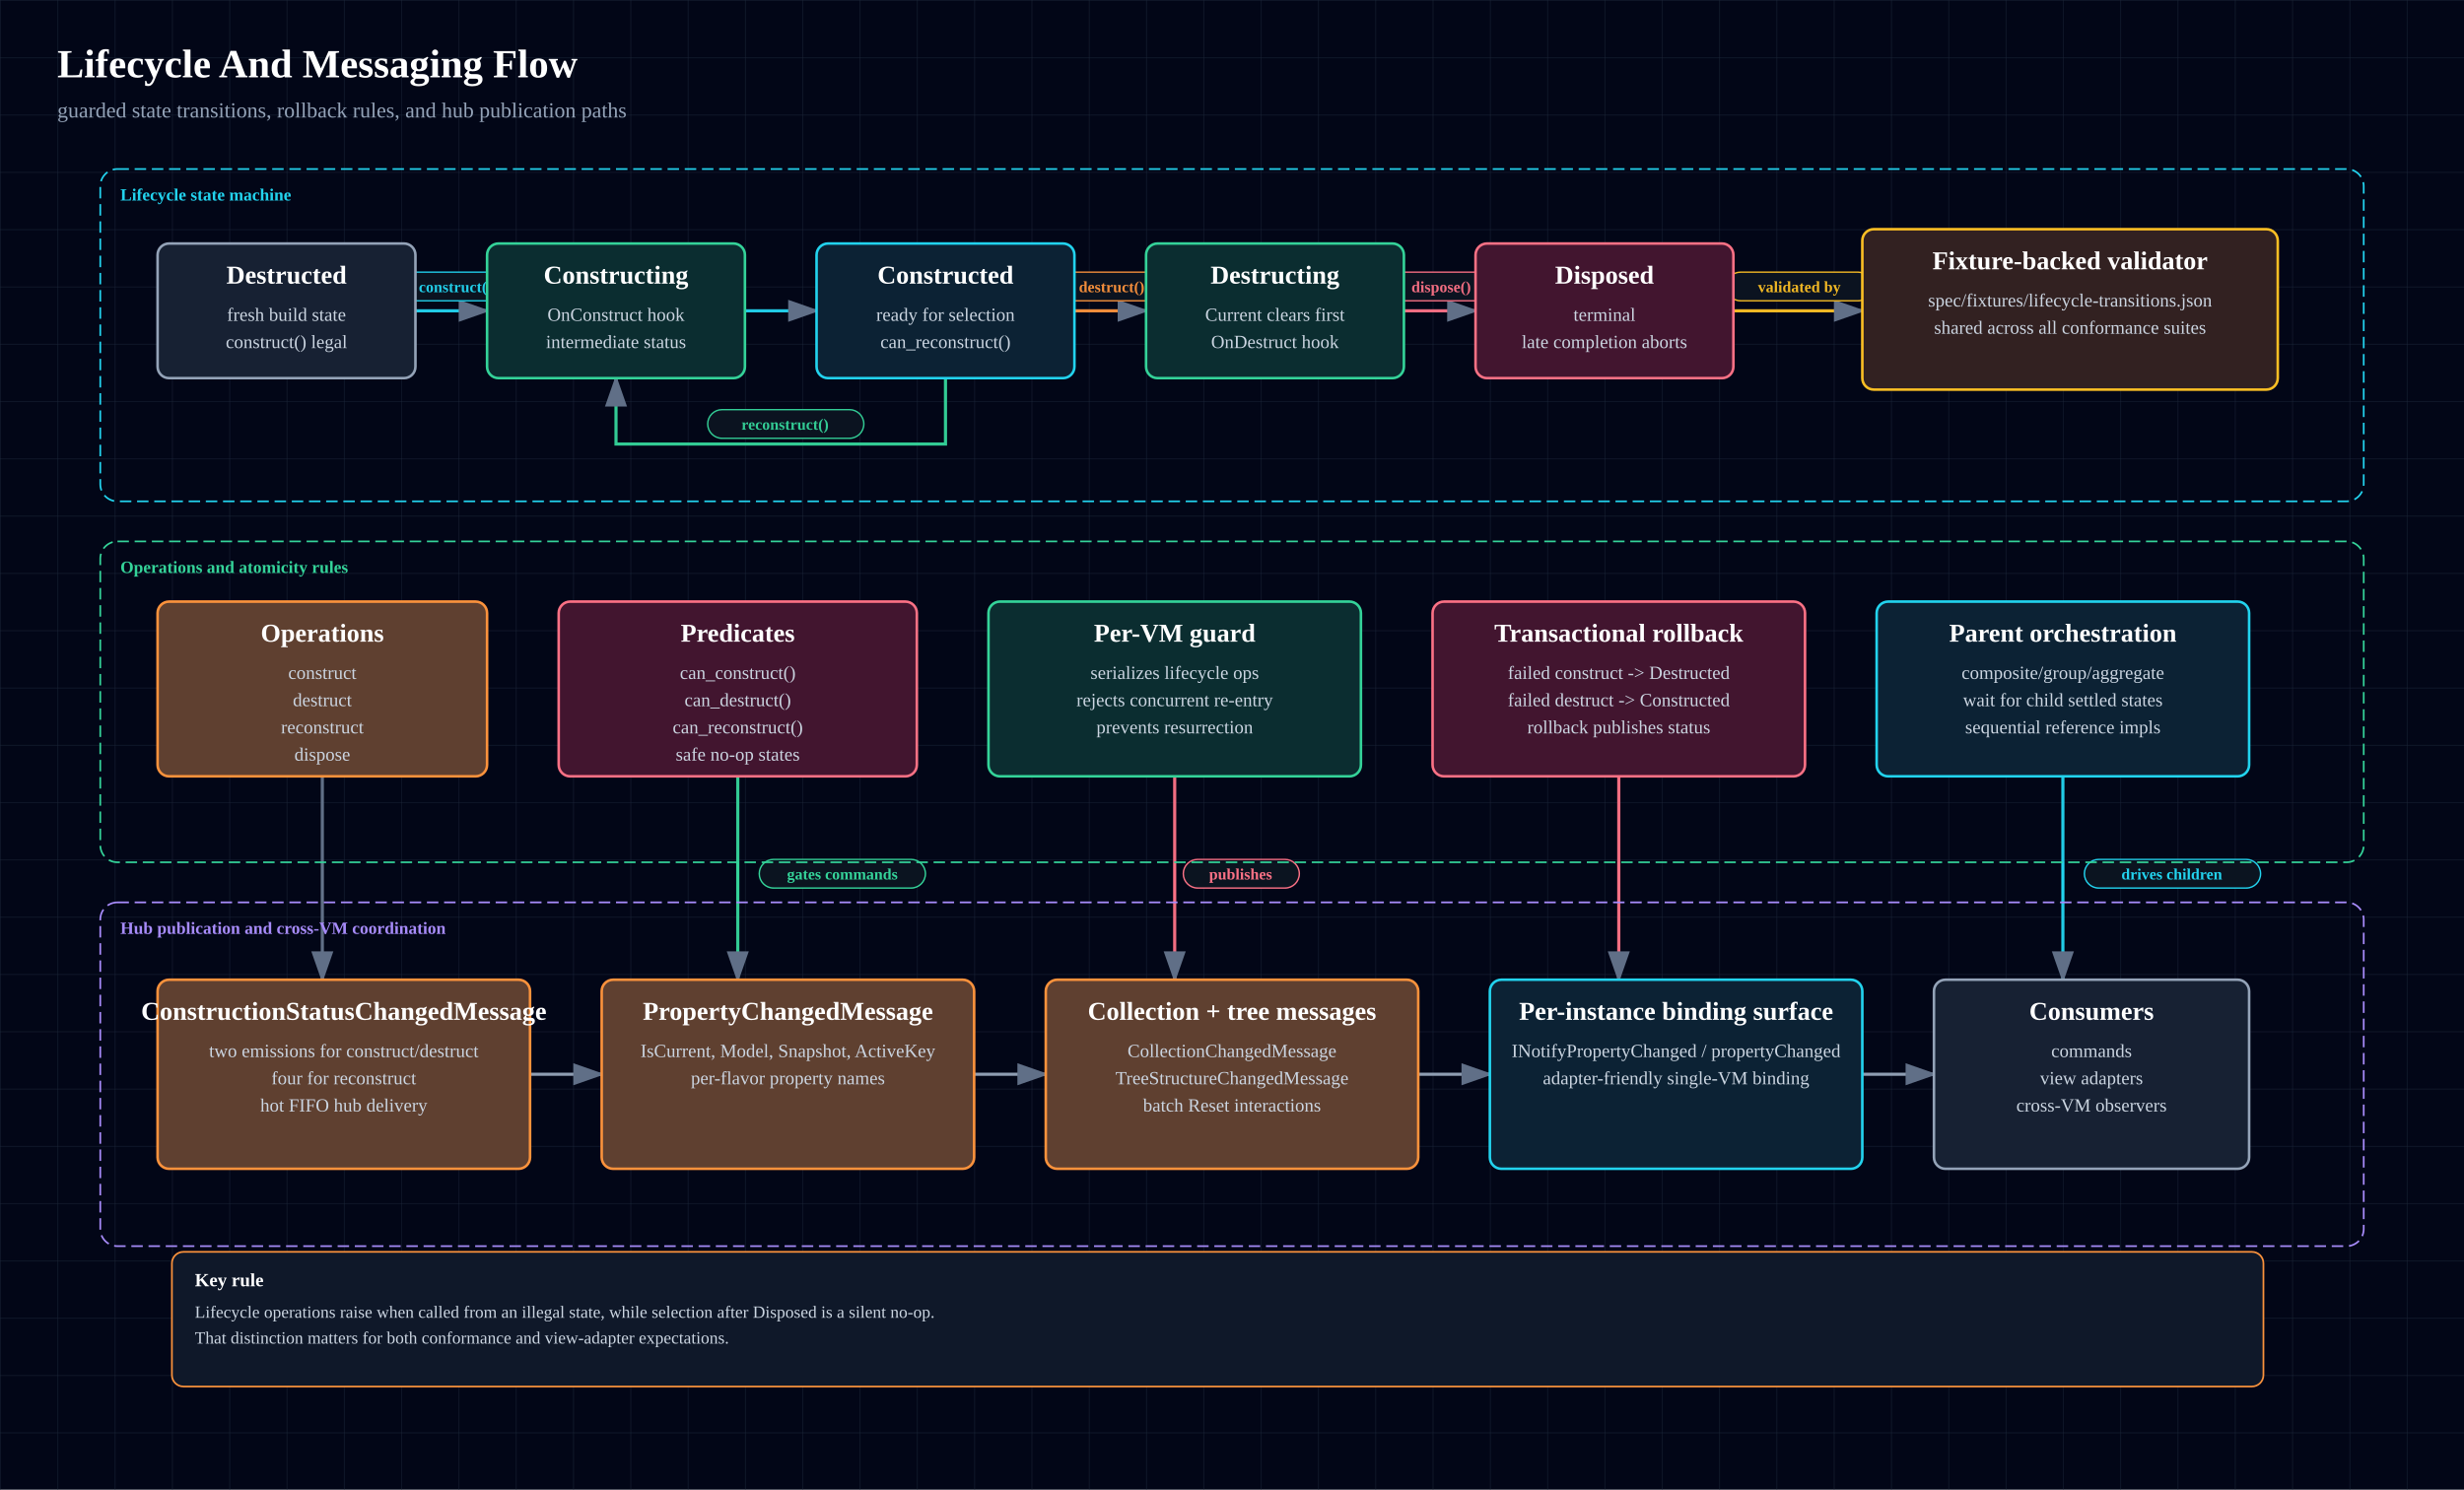
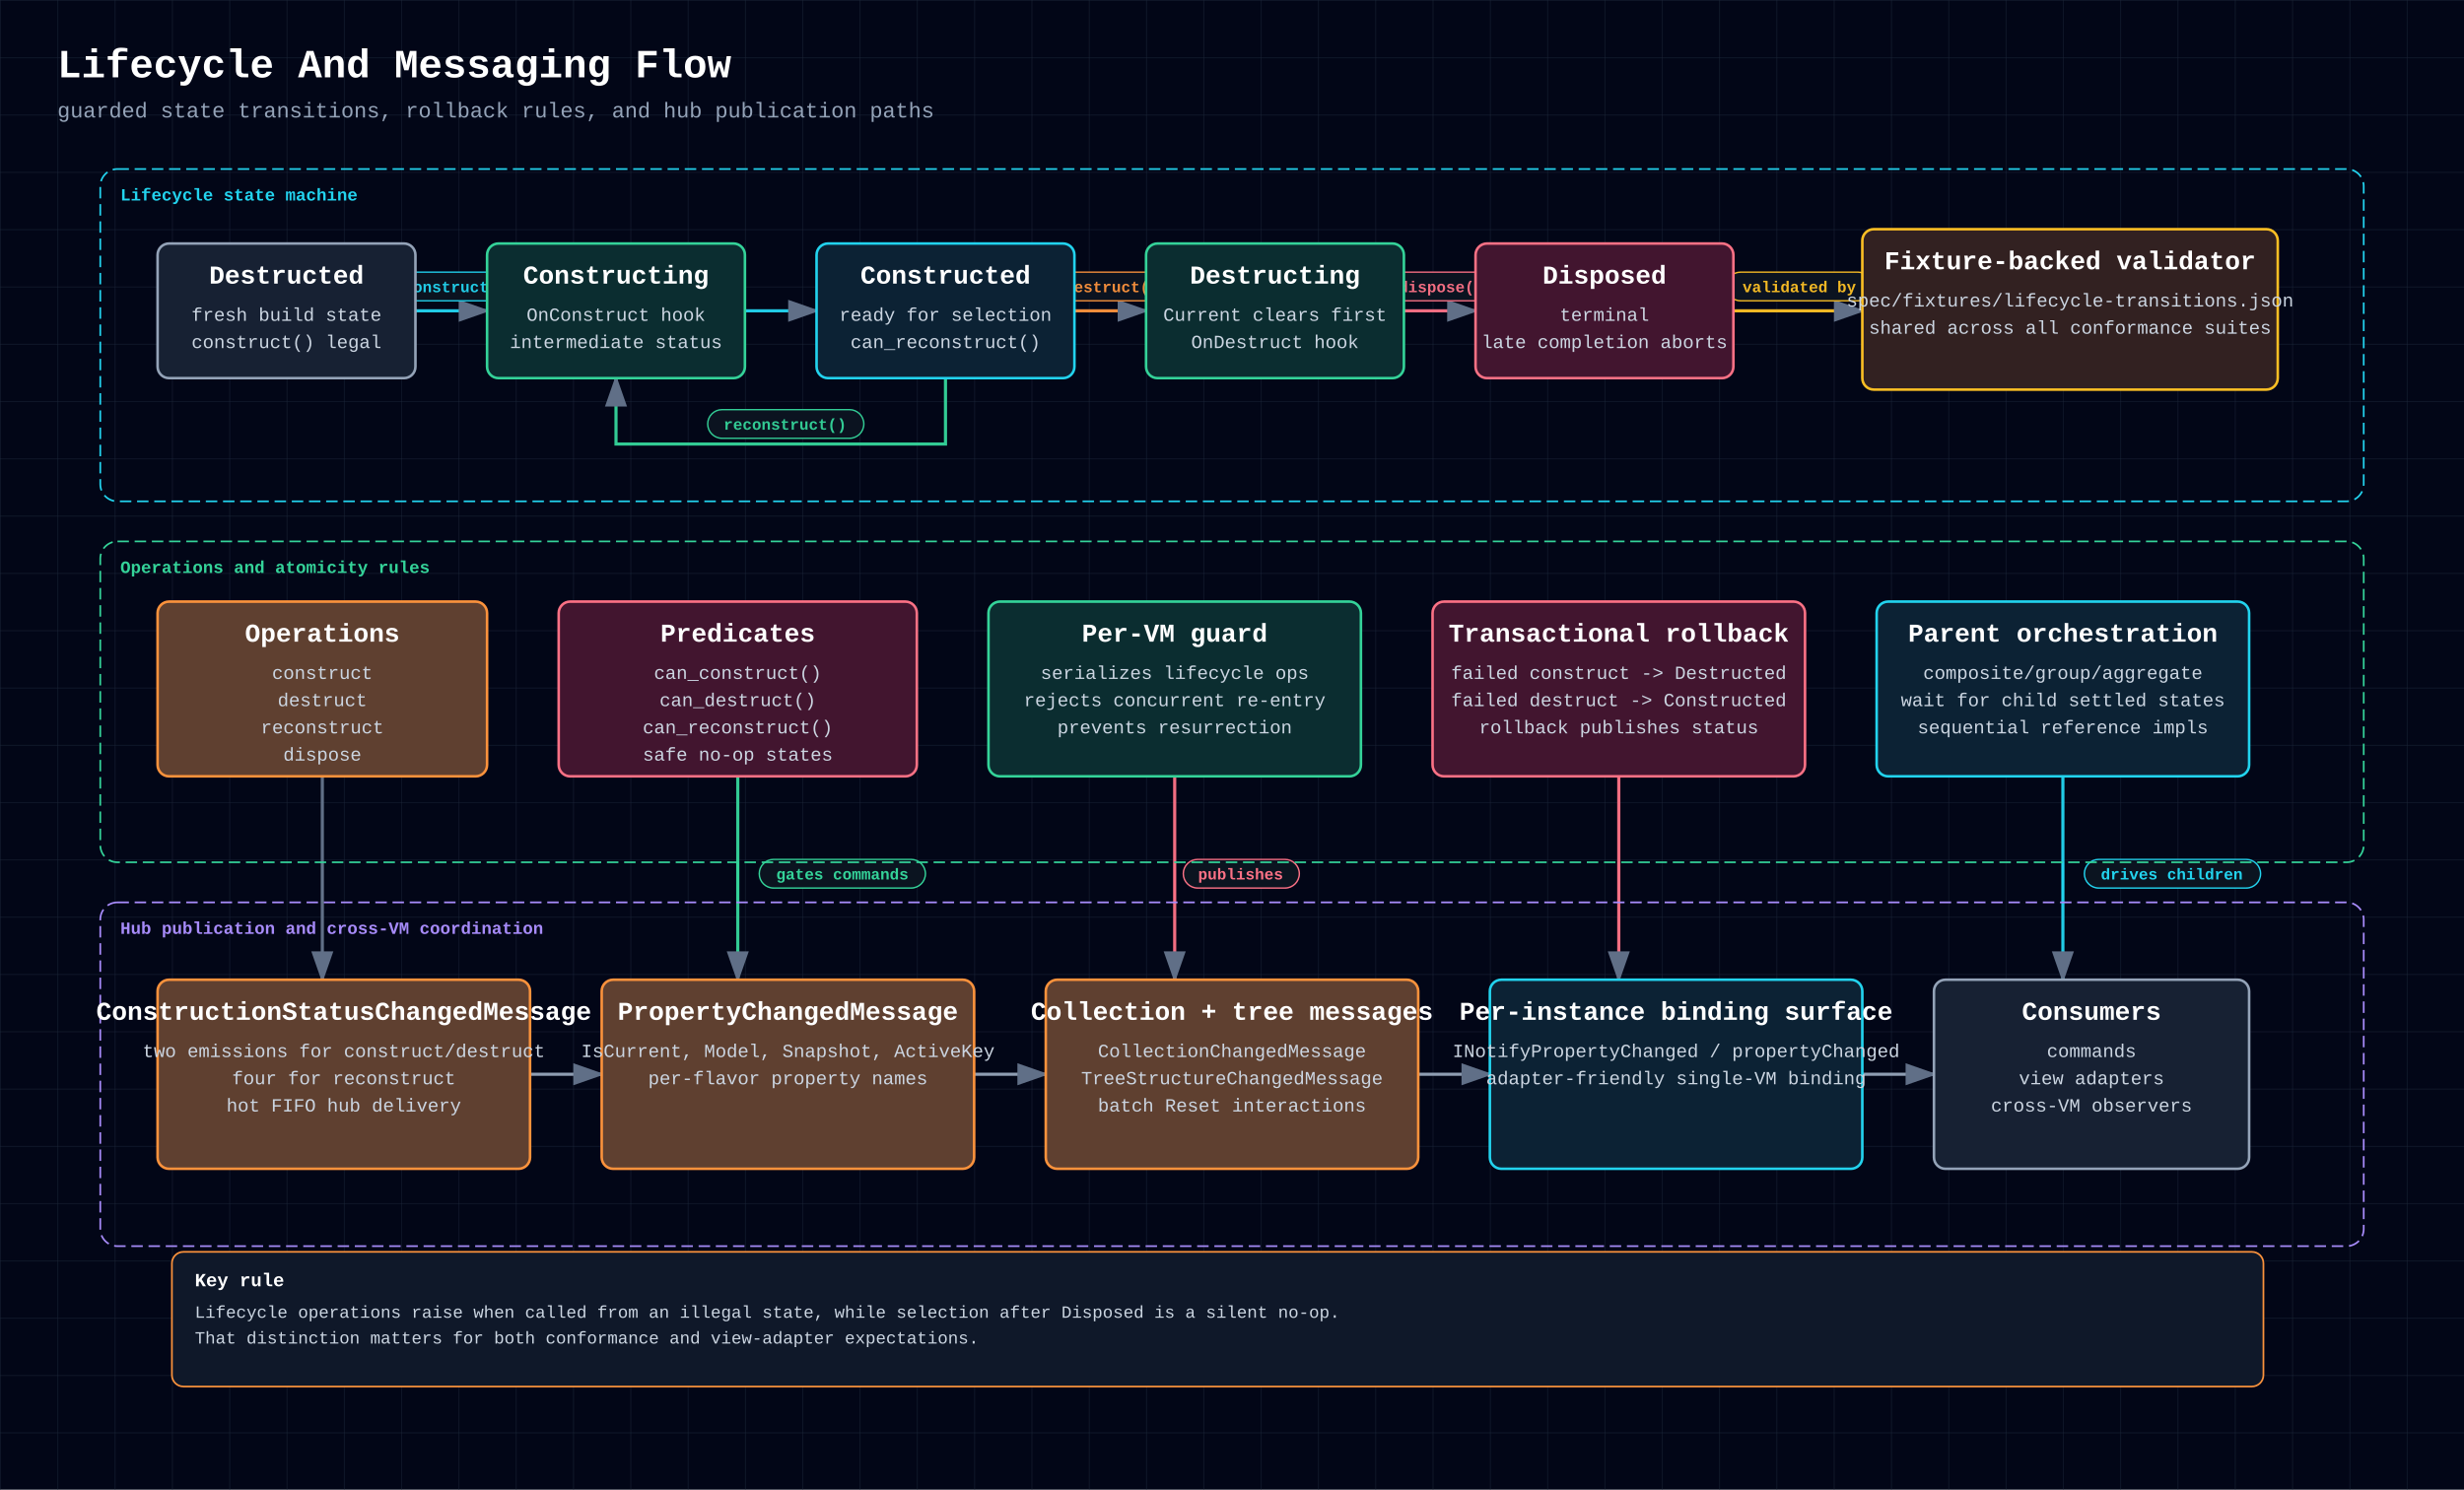
- <svg xmlns="http://www.w3.org/2000/svg" width="1720" height="1040" viewBox="0 0 1720 1040">
+ <svg xmlns="http://www.w3.org/2000/svg" width="1720" height="1040" viewBox="0 0 1720 1040" style="font-family: ui-monospace, SFMono-Regular, Menlo, Monaco, Consolas, 'Liberation Mono', 'Courier New', monospace;">
  <defs>
+     <style>
+       text { font-family: ui-monospace, SFMono-Regular, Menlo, Monaco, Consolas, 'Liberation Mono', 'Courier New', monospace; }
+     </style>
    <pattern id="grid" width="40" height="40" patternUnits="userSpaceOnUse">
      <path d="M 40 0 L 0 0 0 40" fill="none" stroke="#1e293b" stroke-width="0.6" />
    </pattern>
    <marker id="arrowhead" markerWidth="10" markerHeight="7" refX="9" refY="3.5" orient="auto">
      <polygon points="0 0, 10 3.5, 0 7" fill="#64748b" />
    </marker>
  </defs>
  <rect width="100%" height="100%" fill="#020617" />
  <rect width="100%" height="100%" fill="url(#grid)" />
  <text x="40" y="54" fill="white" font-size="28" font-weight="700" text-anchor="start">Lifecycle And Messaging Flow</text>
  <text x="40" y="82" fill="#94a3b8" font-size="15" font-weight="400" text-anchor="start">guarded state transitions, rollback rules, and hub publication paths</text>
  <polyline points="290,217 340,217" fill="none" stroke="#22d3ee" stroke-width="2.2" marker-end="url(#arrowhead)" />
  <rect x="271" y="190" width="95" height="20" rx="10" fill="#0b1420" stroke="#22d3ee" stroke-width="1" />
  <text x="318" y="204" fill="#22d3ee" font-size="11" font-weight="700" text-anchor="middle">construct()</text>
  <polyline points="520,217 570,217" fill="none" stroke="#22d3ee" stroke-width="2.2" marker-end="url(#arrowhead)" />
  <polyline points="750,217 800,217" fill="none" stroke="#fb923c" stroke-width="2.2" marker-end="url(#arrowhead)" />
  <rect x="732" y="190" width="88" height="20" rx="10" fill="#0b1420" stroke="#fb923c" stroke-width="1" />
  <text x="776" y="204" fill="#fb923c" font-size="11" font-weight="700" text-anchor="middle">destruct()</text>
  <polyline points="980,217 1030,217" fill="none" stroke="#fb7185" stroke-width="2.2" marker-end="url(#arrowhead)" />
  <rect x="966" y="190" width="81" height="20" rx="10" fill="#0b1420" stroke="#fb7185" stroke-width="1" />
  <text x="1006" y="204" fill="#fb7185" font-size="11" font-weight="700" text-anchor="middle">dispose()</text>
  <polyline points="660,264 660,310 430,310 430,264" fill="none" stroke="#34d399" stroke-width="2.2" marker-end="url(#arrowhead)" />
  <rect x="494" y="286" width="109" height="20" rx="10" fill="#0b1420" stroke="#34d399" stroke-width="1" />
  <text x="548" y="300" fill="#34d399" font-size="11" font-weight="700" text-anchor="middle">reconstruct()</text>
  <polyline points="1210,217 1300,217" fill="none" stroke="#fbbf24" stroke-width="2.2" marker-end="url(#arrowhead)" />
  <rect x="1205" y="190" width="102" height="20" rx="10" fill="#0b1420" stroke="#fbbf24" stroke-width="1" />
  <text x="1256" y="204" fill="#fbbf24" font-size="11" font-weight="700" text-anchor="middle">validated by</text>
  <polyline points="225,542 225,684" fill="none" stroke="#64748b" stroke-width="2.2" marker-end="url(#arrowhead)" />
  <polyline points="515,542 515,684" fill="none" stroke="#34d399" stroke-width="2.2" marker-end="url(#arrowhead)" />
  <rect x="530" y="600" width="116" height="20" rx="10" fill="#0b1420" stroke="#34d399" stroke-width="1" />
  <text x="588" y="614" fill="#34d399" font-size="11" font-weight="700" text-anchor="middle">gates commands</text>
  <polyline points="820,542 820,684" fill="none" stroke="#fb7185" stroke-width="2.2" marker-end="url(#arrowhead)" />
  <rect x="826" y="600" width="81" height="20" rx="10" fill="#0b1420" stroke="#fb7185" stroke-width="1" />
  <text x="866" y="614" fill="#fb7185" font-size="11" font-weight="700" text-anchor="middle">publishes</text>
  <polyline points="1130,542 1130,684" fill="none" stroke="#fb7185" stroke-width="2.2" marker-end="url(#arrowhead)" />
  <polyline points="1440,542 1440,684" fill="none" stroke="#22d3ee" stroke-width="2.2" marker-end="url(#arrowhead)" />
  <rect x="1455" y="600" width="123" height="20" rx="10" fill="#0b1420" stroke="#22d3ee" stroke-width="1" />
  <text x="1516" y="614" fill="#22d3ee" font-size="11" font-weight="700" text-anchor="middle">drives children</text>
  <polyline points="370,750 420,750" fill="none" stroke="#94a3b8" stroke-width="2.2" marker-end="url(#arrowhead)" />
  <polyline points="680,750 730,750" fill="none" stroke="#94a3b8" stroke-width="2.2" marker-end="url(#arrowhead)" />
  <polyline points="990,750 1040,750" fill="none" stroke="#94a3b8" stroke-width="2.2" marker-end="url(#arrowhead)" />
  <polyline points="1300,750 1350,750" fill="none" stroke="#94a3b8" stroke-width="2.2" marker-end="url(#arrowhead)" />
  <rect x="70" y="118" width="1580" height="232" rx="12" fill="rgba(15, 23, 42, 0.04)" stroke="#22d3ee" stroke-width="1.2" stroke-dasharray="8 4" />
  <text x="84" y="140" fill="#22d3ee" font-size="12" font-weight="700" text-anchor="start">Lifecycle state machine</text>
  <rect x="70" y="378" width="1580" height="224" rx="12" fill="rgba(15, 23, 42, 0.04)" stroke="#34d399" stroke-width="1.2" stroke-dasharray="8 4" />
  <text x="84" y="400" fill="#34d399" font-size="12" font-weight="700" text-anchor="start">Operations and atomicity rules</text>
  <rect x="70" y="630" width="1580" height="240" rx="12" fill="rgba(15, 23, 42, 0.04)" stroke="#a78bfa" stroke-width="1.2" stroke-dasharray="8 4" />
  <text x="84" y="652" fill="#a78bfa" font-size="12" font-weight="700" text-anchor="start">Hub publication and cross-VM coordination</text>
  <rect x="110" y="170" width="180" height="94" rx="8" fill="#0f172a" />
  <rect x="110" y="170" width="180" height="94" rx="8" fill="rgba(30, 41, 59, 0.56)" stroke="#94a3b8" stroke-width="1.8" />
  <text x="200" y="198" fill="white" font-size="18" font-weight="700" text-anchor="middle">Destructed</text>
  <text x="200" y="224" fill="#cbd5e1" font-size="13" font-weight="400" text-anchor="middle">fresh build state</text>
  <text x="200" y="243" fill="#cbd5e1" font-size="13" font-weight="400" text-anchor="middle">construct() legal</text>
  <rect x="340" y="170" width="180" height="94" rx="8" fill="#0f172a" />
  <rect x="340" y="170" width="180" height="94" rx="8" fill="rgba(6, 78, 59, 0.42)" stroke="#34d399" stroke-width="1.8" />
  <text x="430" y="198" fill="white" font-size="18" font-weight="700" text-anchor="middle">Constructing</text>
  <text x="430" y="224" fill="#cbd5e1" font-size="13" font-weight="400" text-anchor="middle">OnConstruct hook</text>
  <text x="430" y="243" fill="#cbd5e1" font-size="13" font-weight="400" text-anchor="middle">intermediate status</text>
  <rect x="570" y="170" width="180" height="94" rx="8" fill="#0f172a" />
  <rect x="570" y="170" width="180" height="94" rx="8" fill="rgba(8, 51, 68, 0.42)" stroke="#22d3ee" stroke-width="1.8" />
  <text x="660" y="198" fill="white" font-size="18" font-weight="700" text-anchor="middle">Constructed</text>
  <text x="660" y="224" fill="#cbd5e1" font-size="13" font-weight="400" text-anchor="middle">ready for selection</text>
  <text x="660" y="243" fill="#cbd5e1" font-size="13" font-weight="400" text-anchor="middle">can_reconstruct()</text>
  <rect x="800" y="170" width="180" height="94" rx="8" fill="#0f172a" />
  <rect x="800" y="170" width="180" height="94" rx="8" fill="rgba(6, 78, 59, 0.42)" stroke="#34d399" stroke-width="1.8" />
  <text x="890" y="198" fill="white" font-size="18" font-weight="700" text-anchor="middle">Destructing</text>
  <text x="890" y="224" fill="#cbd5e1" font-size="13" font-weight="400" text-anchor="middle">Current clears first</text>
  <text x="890" y="243" fill="#cbd5e1" font-size="13" font-weight="400" text-anchor="middle">OnDestruct hook</text>
  <rect x="1030" y="170" width="180" height="94" rx="8" fill="#0f172a" />
  <rect x="1030" y="170" width="180" height="94" rx="8" fill="rgba(136, 19, 55, 0.42)" stroke="#fb7185" stroke-width="1.8" />
  <text x="1120" y="198" fill="white" font-size="18" font-weight="700" text-anchor="middle">Disposed</text>
  <text x="1120" y="224" fill="#cbd5e1" font-size="13" font-weight="400" text-anchor="middle">terminal</text>
  <text x="1120" y="243" fill="#cbd5e1" font-size="13" font-weight="400" text-anchor="middle">late completion aborts</text>
  <rect x="1300" y="160" width="290" height="112" rx="8" fill="#0f172a" />
  <rect x="1300" y="160" width="290" height="112" rx="8" fill="rgba(120, 53, 15, 0.34)" stroke="#fbbf24" stroke-width="1.8" />
  <text x="1445" y="188" fill="white" font-size="18" font-weight="700" text-anchor="middle">Fixture-backed validator</text>
  <text x="1445" y="214" fill="#cbd5e1" font-size="13" font-weight="400" text-anchor="middle">spec/fixtures/lifecycle-transitions.json</text>
  <text x="1445" y="233" fill="#cbd5e1" font-size="13" font-weight="400" text-anchor="middle">shared across all conformance suites</text>
  <rect x="110" y="420" width="230" height="122" rx="8" fill="#0f172a" />
  <rect x="110" y="420" width="230" height="122" rx="8" fill="rgba(251, 146, 60, 0.34)" stroke="#fb923c" stroke-width="1.8" />
  <text x="225" y="448" fill="white" font-size="18" font-weight="700" text-anchor="middle">Operations</text>
  <text x="225" y="474" fill="#cbd5e1" font-size="13" font-weight="400" text-anchor="middle">construct</text>
  <text x="225" y="493" fill="#cbd5e1" font-size="13" font-weight="400" text-anchor="middle">destruct</text>
  <text x="225" y="512" fill="#cbd5e1" font-size="13" font-weight="400" text-anchor="middle">reconstruct</text>
  <text x="225" y="531" fill="#cbd5e1" font-size="13" font-weight="400" text-anchor="middle">dispose</text>
  <rect x="390" y="420" width="250" height="122" rx="8" fill="#0f172a" />
  <rect x="390" y="420" width="250" height="122" rx="8" fill="rgba(136, 19, 55, 0.42)" stroke="#fb7185" stroke-width="1.8" />
  <text x="515" y="448" fill="white" font-size="18" font-weight="700" text-anchor="middle">Predicates</text>
  <text x="515" y="474" fill="#cbd5e1" font-size="13" font-weight="400" text-anchor="middle">can_construct()</text>
  <text x="515" y="493" fill="#cbd5e1" font-size="13" font-weight="400" text-anchor="middle">can_destruct()</text>
  <text x="515" y="512" fill="#cbd5e1" font-size="13" font-weight="400" text-anchor="middle">can_reconstruct()</text>
  <text x="515" y="531" fill="#cbd5e1" font-size="13" font-weight="400" text-anchor="middle">safe no-op states</text>
  <rect x="690" y="420" width="260" height="122" rx="8" fill="#0f172a" />
  <rect x="690" y="420" width="260" height="122" rx="8" fill="rgba(6, 78, 59, 0.42)" stroke="#34d399" stroke-width="1.8" />
  <text x="820" y="448" fill="white" font-size="18" font-weight="700" text-anchor="middle">Per-VM guard</text>
  <text x="820" y="474" fill="#cbd5e1" font-size="13" font-weight="400" text-anchor="middle">serializes lifecycle ops</text>
  <text x="820" y="493" fill="#cbd5e1" font-size="13" font-weight="400" text-anchor="middle">rejects concurrent re-entry</text>
  <text x="820" y="512" fill="#cbd5e1" font-size="13" font-weight="400" text-anchor="middle">prevents resurrection</text>
  <rect x="1000" y="420" width="260" height="122" rx="8" fill="#0f172a" />
  <rect x="1000" y="420" width="260" height="122" rx="8" fill="rgba(136, 19, 55, 0.42)" stroke="#fb7185" stroke-width="1.8" />
  <text x="1130" y="448" fill="white" font-size="18" font-weight="700" text-anchor="middle">Transactional rollback</text>
  <text x="1130" y="474" fill="#cbd5e1" font-size="13" font-weight="400" text-anchor="middle">failed construct -&gt; Destructed</text>
  <text x="1130" y="493" fill="#cbd5e1" font-size="13" font-weight="400" text-anchor="middle">failed destruct -&gt; Constructed</text>
  <text x="1130" y="512" fill="#cbd5e1" font-size="13" font-weight="400" text-anchor="middle">rollback publishes status</text>
  <rect x="1310" y="420" width="260" height="122" rx="8" fill="#0f172a" />
  <rect x="1310" y="420" width="260" height="122" rx="8" fill="rgba(8, 51, 68, 0.42)" stroke="#22d3ee" stroke-width="1.8" />
  <text x="1440" y="448" fill="white" font-size="18" font-weight="700" text-anchor="middle">Parent orchestration</text>
  <text x="1440" y="474" fill="#cbd5e1" font-size="13" font-weight="400" text-anchor="middle">composite/group/aggregate</text>
  <text x="1440" y="493" fill="#cbd5e1" font-size="13" font-weight="400" text-anchor="middle">wait for child settled states</text>
  <text x="1440" y="512" fill="#cbd5e1" font-size="13" font-weight="400" text-anchor="middle">sequential reference impls</text>
  <rect x="110" y="684" width="260" height="132" rx="8" fill="#0f172a" />
  <rect x="110" y="684" width="260" height="132" rx="8" fill="rgba(251, 146, 60, 0.34)" stroke="#fb923c" stroke-width="1.8" />
  <text x="240" y="712" fill="white" font-size="18" font-weight="700" text-anchor="middle">ConstructionStatusChangedMessage</text>
  <text x="240" y="738" fill="#cbd5e1" font-size="13" font-weight="400" text-anchor="middle">two emissions for construct/destruct</text>
  <text x="240" y="757" fill="#cbd5e1" font-size="13" font-weight="400" text-anchor="middle">four for reconstruct</text>
  <text x="240" y="776" fill="#cbd5e1" font-size="13" font-weight="400" text-anchor="middle">hot FIFO hub delivery</text>
  <rect x="420" y="684" width="260" height="132" rx="8" fill="#0f172a" />
  <rect x="420" y="684" width="260" height="132" rx="8" fill="rgba(251, 146, 60, 0.34)" stroke="#fb923c" stroke-width="1.8" />
  <text x="550" y="712" fill="white" font-size="18" font-weight="700" text-anchor="middle">PropertyChangedMessage</text>
  <text x="550" y="738" fill="#cbd5e1" font-size="13" font-weight="400" text-anchor="middle">IsCurrent, Model, Snapshot, ActiveKey</text>
  <text x="550" y="757" fill="#cbd5e1" font-size="13" font-weight="400" text-anchor="middle">per-flavor property names</text>
  <rect x="730" y="684" width="260" height="132" rx="8" fill="#0f172a" />
  <rect x="730" y="684" width="260" height="132" rx="8" fill="rgba(251, 146, 60, 0.34)" stroke="#fb923c" stroke-width="1.8" />
  <text x="860" y="712" fill="white" font-size="18" font-weight="700" text-anchor="middle">Collection + tree messages</text>
  <text x="860" y="738" fill="#cbd5e1" font-size="13" font-weight="400" text-anchor="middle">CollectionChangedMessage</text>
  <text x="860" y="757" fill="#cbd5e1" font-size="13" font-weight="400" text-anchor="middle">TreeStructureChangedMessage</text>
  <text x="860" y="776" fill="#cbd5e1" font-size="13" font-weight="400" text-anchor="middle">batch Reset interactions</text>
  <rect x="1040" y="684" width="260" height="132" rx="8" fill="#0f172a" />
  <rect x="1040" y="684" width="260" height="132" rx="8" fill="rgba(8, 51, 68, 0.42)" stroke="#22d3ee" stroke-width="1.8" />
  <text x="1170" y="712" fill="white" font-size="18" font-weight="700" text-anchor="middle">Per-instance binding surface</text>
  <text x="1170" y="738" fill="#cbd5e1" font-size="13" font-weight="400" text-anchor="middle">INotifyPropertyChanged / propertyChanged</text>
  <text x="1170" y="757" fill="#cbd5e1" font-size="13" font-weight="400" text-anchor="middle">adapter-friendly single-VM binding</text>
  <rect x="1350" y="684" width="220" height="132" rx="8" fill="#0f172a" />
  <rect x="1350" y="684" width="220" height="132" rx="8" fill="rgba(30, 41, 59, 0.56)" stroke="#94a3b8" stroke-width="1.8" />
  <text x="1460" y="712" fill="white" font-size="18" font-weight="700" text-anchor="middle">Consumers</text>
  <text x="1460" y="738" fill="#cbd5e1" font-size="13" font-weight="400" text-anchor="middle">commands</text>
  <text x="1460" y="757" fill="#cbd5e1" font-size="13" font-weight="400" text-anchor="middle">view adapters</text>
  <text x="1460" y="776" fill="#cbd5e1" font-size="13" font-weight="400" text-anchor="middle">cross-VM observers</text>
  <rect x="120" y="874" width="1460" height="94" rx="8" fill="#111c2a" />
  <rect x="120" y="874" width="1460" height="94" rx="8" fill="rgba(15, 23, 42, 0.68)" stroke="#fb923c" stroke-width="1.2" />
  <text x="136" y="898" fill="white" font-size="13" font-weight="700" text-anchor="start">Key rule</text>
  <text x="136" y="920" fill="#cbd5e1" font-size="12" font-weight="400" text-anchor="start">Lifecycle operations raise when called from an illegal state, while selection after Disposed is a silent no-op.</text>
  <text x="136" y="938" fill="#cbd5e1" font-size="12" font-weight="400" text-anchor="start">That distinction matters for both conformance and view-adapter expectations.</text>
</svg>
